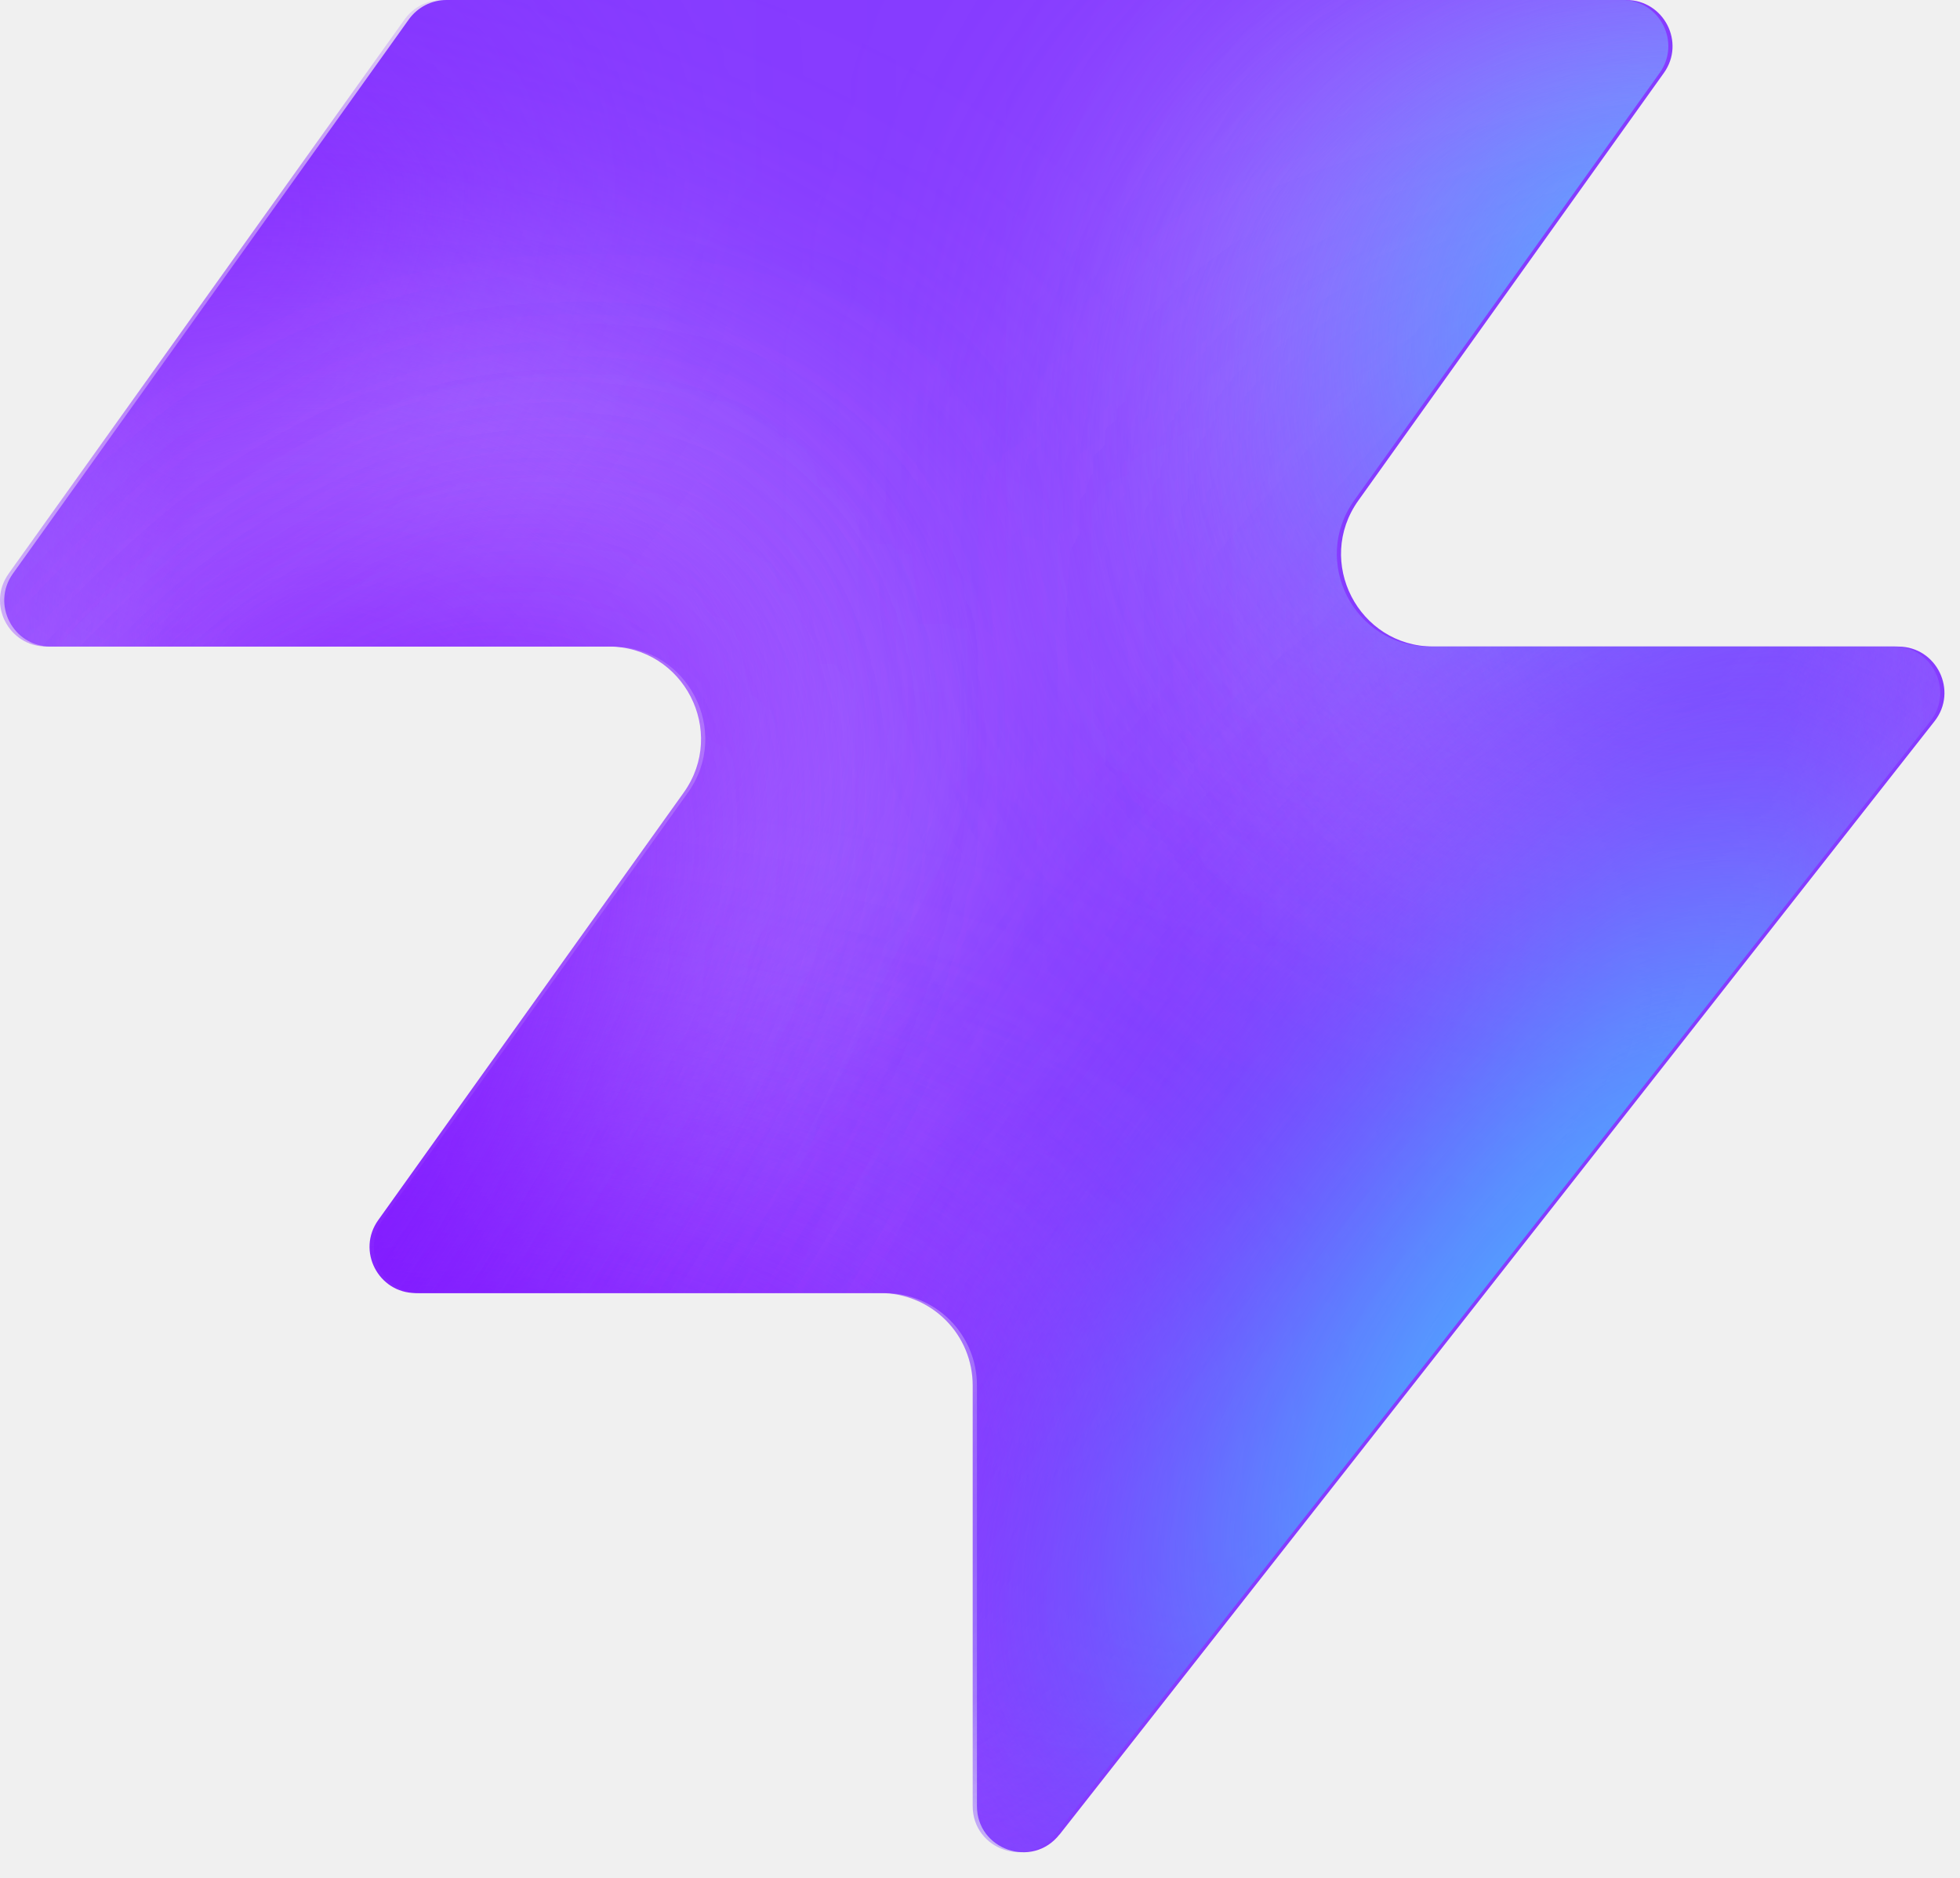
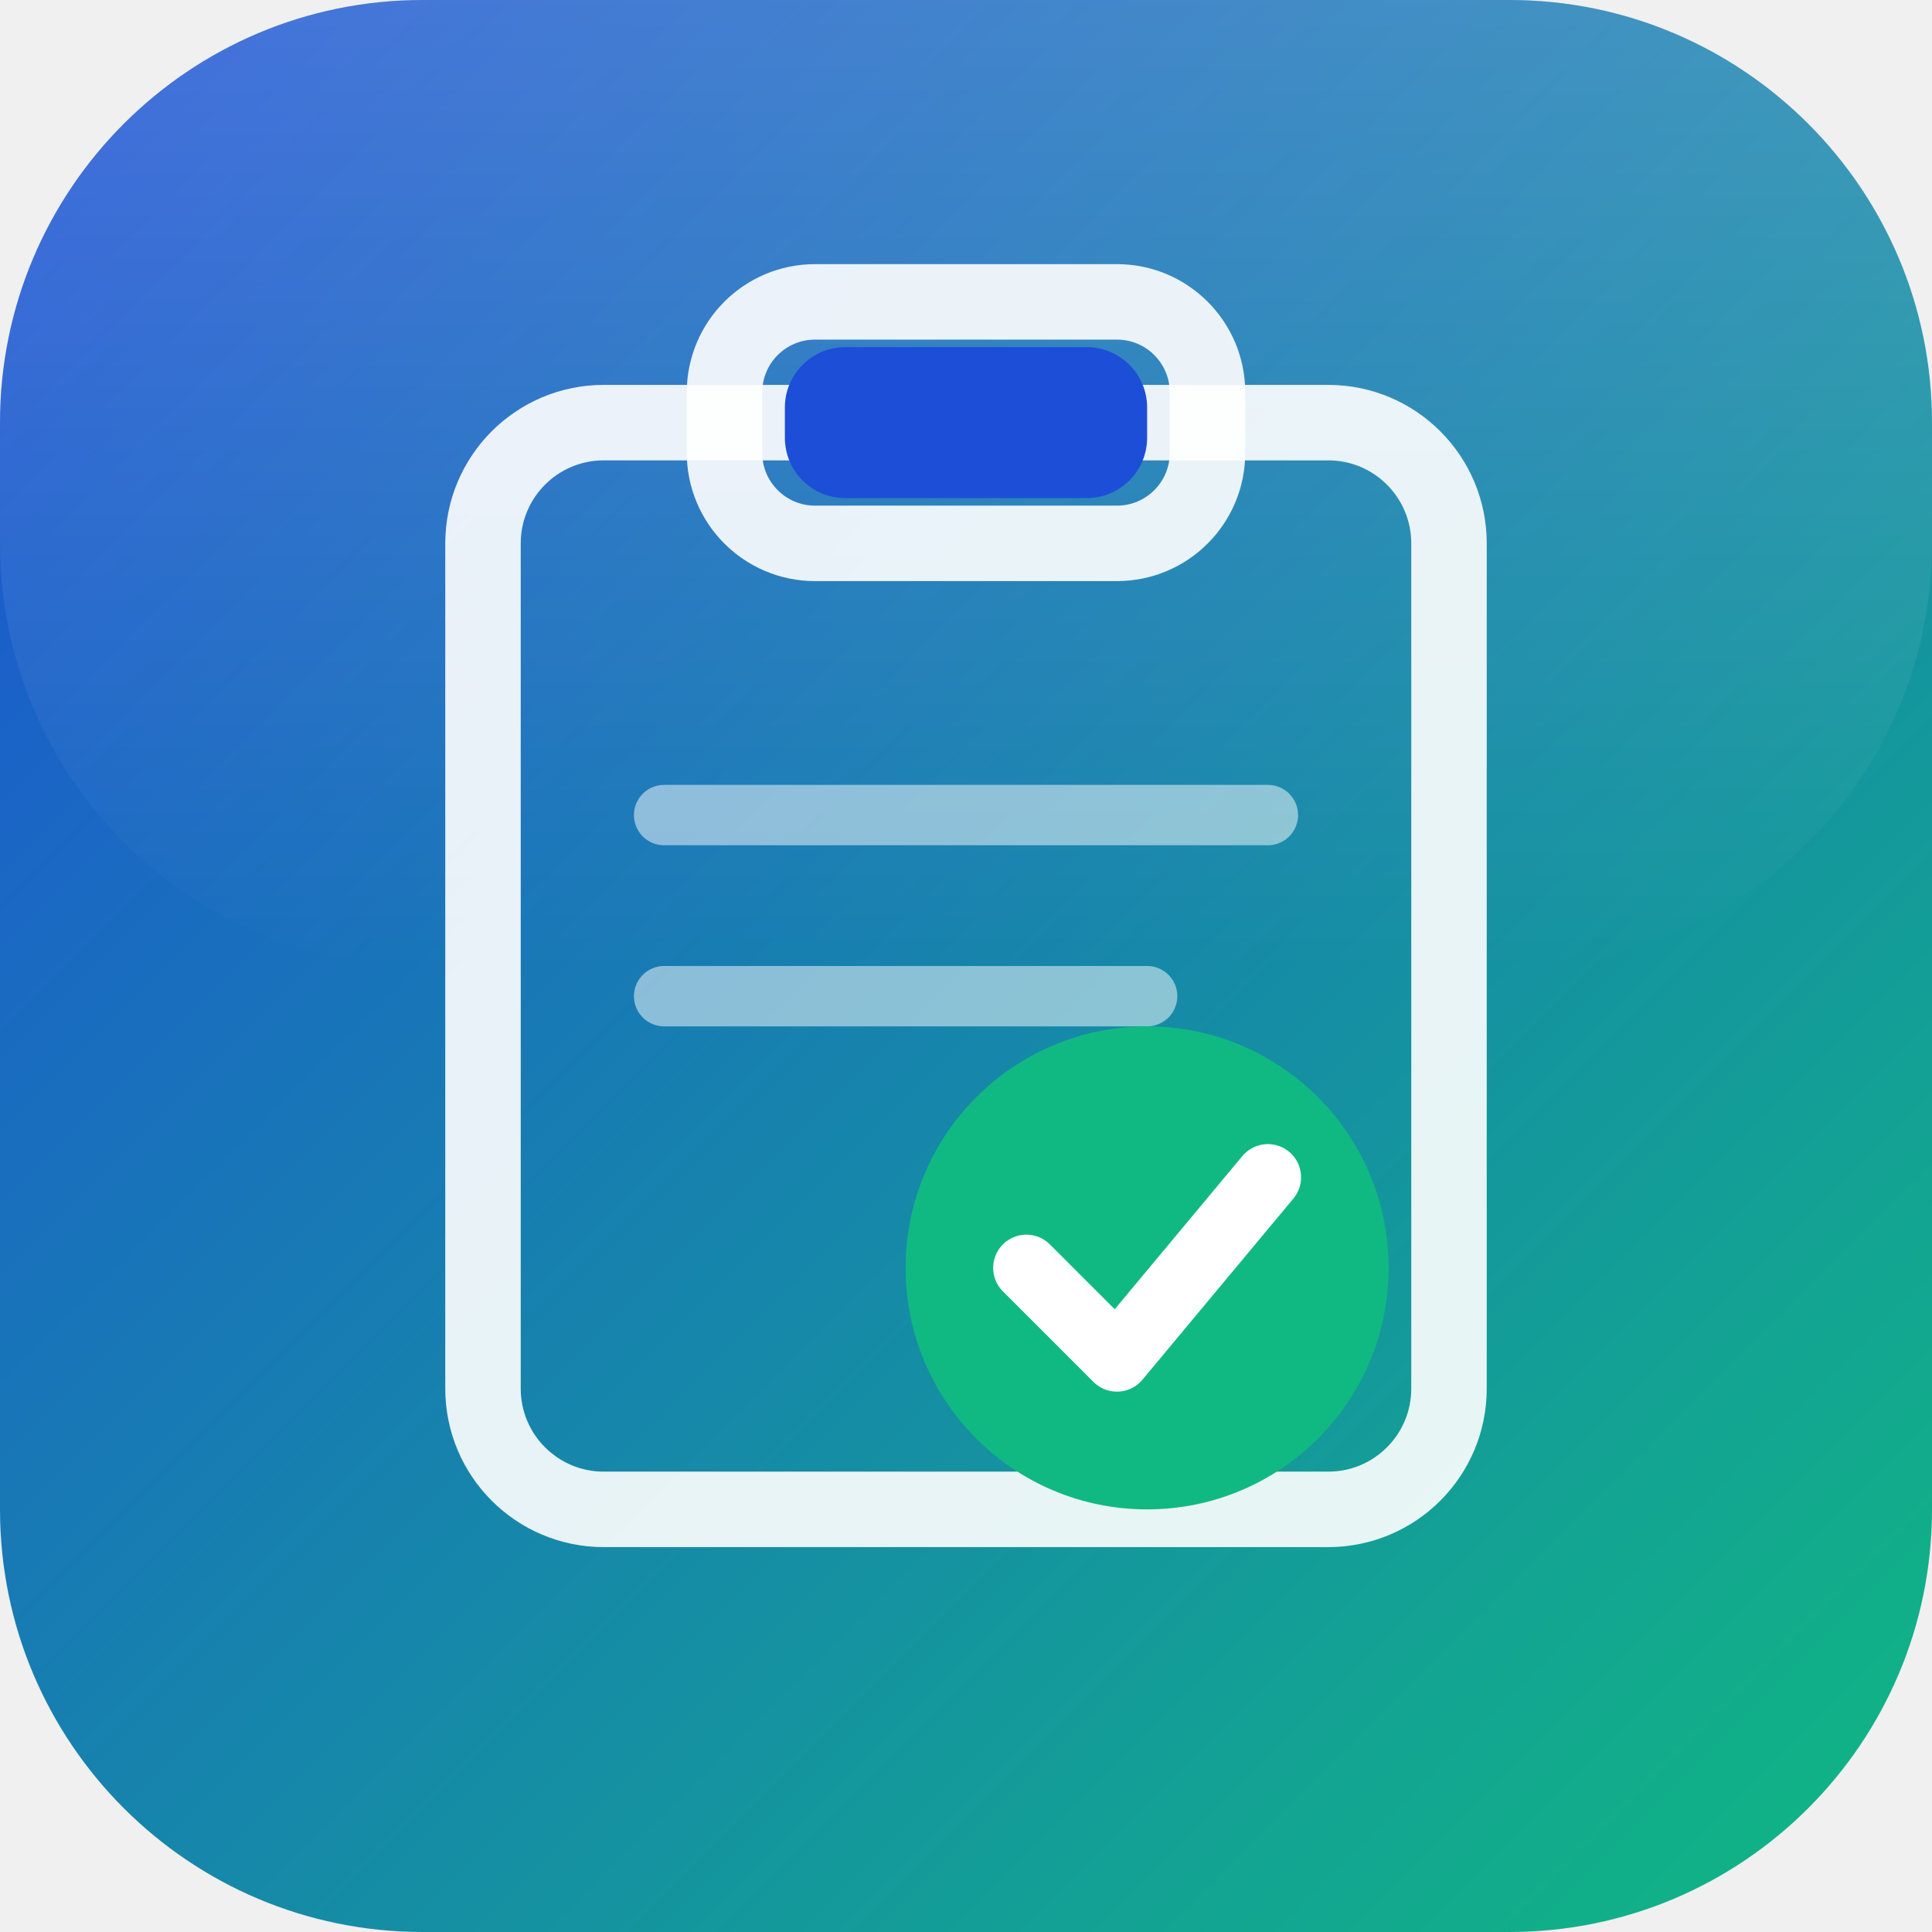
- <svg xmlns="http://www.w3.org/2000/svg" width="48" height="46" fill="none" viewBox="0 0 48 46">
-   <path fill="#863bff" d="M25.946 44.938c-.664.845-2.021.375-2.021-.698V33.937a2.26 2.26 0 0 0-2.262-2.262H10.287c-.92 0-1.456-1.04-.92-1.788l7.48-10.471c1.07-1.497 0-3.578-1.842-3.578H1.237c-.92 0-1.456-1.04-.92-1.788L10.013.474c.214-.297.556-.474.92-.474h28.894c.92 0 1.456 1.04.92 1.788l-7.48 10.471c-1.07 1.498 0 3.579 1.842 3.579h11.377c.943 0 1.473 1.088.89 1.83L25.947 44.94z" style="fill:#863bff;fill:color(display-p3 .525 .23 1);fill-opacity:1" />
-   <mask id="a" width="48" height="46" x="0" y="0" maskUnits="userSpaceOnUse" style="mask-type:alpha">
-     <path fill="#000" d="M25.842 44.938c-.664.844-2.021.375-2.021-.698V33.937a2.26 2.26 0 0 0-2.262-2.262H10.183c-.92 0-1.456-1.04-.92-1.788l7.48-10.471c1.07-1.498 0-3.579-1.842-3.579H1.133c-.92 0-1.456-1.04-.92-1.787L9.91.473c.214-.297.556-.474.92-.474h28.894c.92 0 1.456 1.04.92 1.788l-7.48 10.471c-1.07 1.498 0 3.578 1.842 3.578h11.377c.943 0 1.473 1.088.89 1.832L25.843 44.94z" style="fill:#000;fill-opacity:1" />
-   </mask>
-   <g mask="url(#a)">
-     <g filter="url(#b)">
-       <ellipse cx="5.508" cy="14.704" fill="#ede6ff" rx="5.508" ry="14.704" style="fill:#ede6ff;fill:color(display-p3 .927 .903 1);fill-opacity:1" transform="matrix(.00324 1 1 -.00324 -4.47 31.516)" />
-     </g>
-     <g filter="url(#c)">
-       <ellipse cx="10.399" cy="29.851" fill="#ede6ff" rx="10.399" ry="29.851" style="fill:#ede6ff;fill:color(display-p3 .927 .903 1);fill-opacity:1" transform="matrix(.00324 1 1 -.00324 -39.328 7.883)" />
-     </g>
-     <g filter="url(#d)">
-       <ellipse cx="5.508" cy="30.487" fill="#7e14ff" rx="5.508" ry="30.487" style="fill:#7e14ff;fill:color(display-p3 .492 .077 1);fill-opacity:1" transform="rotate(89.814 -25.913 -14.639)scale(1 -1)" />
-     </g>
-     <g filter="url(#e)">
-       <ellipse cx="5.508" cy="30.599" fill="#7e14ff" rx="5.508" ry="30.599" style="fill:#7e14ff;fill:color(display-p3 .492 .077 1);fill-opacity:1" transform="rotate(89.814 -32.644 -3.334)scale(1 -1)" />
-     </g>
-     <g filter="url(#f)">
-       <ellipse cx="5.508" cy="30.599" fill="#7e14ff" rx="5.508" ry="30.599" style="fill:#7e14ff;fill:color(display-p3 .492 .077 1);fill-opacity:1" transform="matrix(.00324 1 1 -.00324 -34.34 30.47)" />
-     </g>
-     <g filter="url(#g)">
-       <ellipse cx="14.072" cy="22.078" fill="#ede6ff" rx="14.072" ry="22.078" style="fill:#ede6ff;fill:color(display-p3 .927 .903 1);fill-opacity:1" transform="rotate(93.35 24.506 48.493)scale(-1 1)" />
-     </g>
-     <g filter="url(#h)">
-       <ellipse cx="3.47" cy="21.501" fill="#7e14ff" rx="3.47" ry="21.501" style="fill:#7e14ff;fill:color(display-p3 .492 .077 1);fill-opacity:1" transform="rotate(89.009 28.708 47.59)scale(-1 1)" />
-     </g>
-     <g filter="url(#i)">
-       <ellipse cx="3.47" cy="21.501" fill="#7e14ff" rx="3.47" ry="21.501" style="fill:#7e14ff;fill:color(display-p3 .492 .077 1);fill-opacity:1" transform="rotate(89.009 28.708 47.59)scale(-1 1)" />
-     </g>
-     <g filter="url(#j)">
-       <ellipse cx=".387" cy="8.972" fill="#7e14ff" rx="4.407" ry="29.108" style="fill:#7e14ff;fill:color(display-p3 .492 .077 1);fill-opacity:1" transform="rotate(39.51 .387 8.972)" />
-     </g>
-     <g filter="url(#k)">
-       <ellipse cx="47.523" cy="-6.092" fill="#7e14ff" rx="4.407" ry="29.108" style="fill:#7e14ff;fill:color(display-p3 .492 .077 1);fill-opacity:1" transform="rotate(37.892 47.523 -6.092)" />
-     </g>
-     <g filter="url(#l)">
-       <ellipse cx="41.412" cy="6.333" fill="#47bfff" rx="5.971" ry="9.665" style="fill:#47bfff;fill:color(display-p3 .28 .748 1);fill-opacity:1" transform="rotate(37.892 41.412 6.333)" />
-     </g>
-     <g filter="url(#m)">
-       <ellipse cx="-1.879" cy="38.332" fill="#7e14ff" rx="4.407" ry="29.108" style="fill:#7e14ff;fill:color(display-p3 .492 .077 1);fill-opacity:1" transform="rotate(37.892 -1.88 38.332)" />
-     </g>
-     <g filter="url(#n)">
-       <ellipse cx="-1.879" cy="38.332" fill="#7e14ff" rx="4.407" ry="29.108" style="fill:#7e14ff;fill:color(display-p3 .492 .077 1);fill-opacity:1" transform="rotate(37.892 -1.88 38.332)" />
-     </g>
-     <g filter="url(#o)">
-       <ellipse cx="35.651" cy="29.907" fill="#7e14ff" rx="4.407" ry="29.108" style="fill:#7e14ff;fill:color(display-p3 .492 .077 1);fill-opacity:1" transform="rotate(37.892 35.651 29.907)" />
-     </g>
-     <g filter="url(#p)">
-       <ellipse cx="38.418" cy="32.4" fill="#47bfff" rx="5.971" ry="15.297" style="fill:#47bfff;fill:color(display-p3 .28 .748 1);fill-opacity:1" transform="rotate(37.892 38.418 32.4)" />
-     </g>
-   </g>
+ <svg xmlns="http://www.w3.org/2000/svg" viewBox="0 0 64 64" width="64" height="64">
  <defs>
-     <filter id="b" width="60.045" height="41.654" x="-19.77" y="16.149" color-interpolation-filters="sRGB" filterUnits="userSpaceOnUse">
-       <feFlood flood-opacity="0" result="BackgroundImageFix" />
-       <feBlend in="SourceGraphic" in2="BackgroundImageFix" result="shape" />
-       <feGaussianBlur result="effect1_foregroundBlur_2002_17158" stdDeviation="7.659" />
-     </filter>
-     <filter id="c" width="90.34" height="51.437" x="-54.613" y="-7.533" color-interpolation-filters="sRGB" filterUnits="userSpaceOnUse">
-       <feFlood flood-opacity="0" result="BackgroundImageFix" />
-       <feBlend in="SourceGraphic" in2="BackgroundImageFix" result="shape" />
-       <feGaussianBlur result="effect1_foregroundBlur_2002_17158" stdDeviation="7.659" />
-     </filter>
-     <filter id="d" width="79.355" height="29.4" x="-49.64" y="2.03" color-interpolation-filters="sRGB" filterUnits="userSpaceOnUse">
-       <feFlood flood-opacity="0" result="BackgroundImageFix" />
-       <feBlend in="SourceGraphic" in2="BackgroundImageFix" result="shape" />
-       <feGaussianBlur result="effect1_foregroundBlur_2002_17158" stdDeviation="4.596" />
-     </filter>
-     <filter id="e" width="79.579" height="29.4" x="-45.045" y="20.029" color-interpolation-filters="sRGB" filterUnits="userSpaceOnUse">
-       <feFlood flood-opacity="0" result="BackgroundImageFix" />
-       <feBlend in="SourceGraphic" in2="BackgroundImageFix" result="shape" />
-       <feGaussianBlur result="effect1_foregroundBlur_2002_17158" stdDeviation="4.596" />
-     </filter>
-     <filter id="f" width="79.579" height="29.4" x="-43.513" y="21.178" color-interpolation-filters="sRGB" filterUnits="userSpaceOnUse">
-       <feFlood flood-opacity="0" result="BackgroundImageFix" />
-       <feBlend in="SourceGraphic" in2="BackgroundImageFix" result="shape" />
-       <feGaussianBlur result="effect1_foregroundBlur_2002_17158" stdDeviation="4.596" />
-     </filter>
-     <filter id="g" width="74.749" height="58.852" x="15.756" y="-17.901" color-interpolation-filters="sRGB" filterUnits="userSpaceOnUse">
-       <feFlood flood-opacity="0" result="BackgroundImageFix" />
-       <feBlend in="SourceGraphic" in2="BackgroundImageFix" result="shape" />
-       <feGaussianBlur result="effect1_foregroundBlur_2002_17158" stdDeviation="7.659" />
-     </filter>
-     <filter id="h" width="61.377" height="25.362" x="23.548" y="2.284" color-interpolation-filters="sRGB" filterUnits="userSpaceOnUse">
-       <feFlood flood-opacity="0" result="BackgroundImageFix" />
-       <feBlend in="SourceGraphic" in2="BackgroundImageFix" result="shape" />
-       <feGaussianBlur result="effect1_foregroundBlur_2002_17158" stdDeviation="4.596" />
-     </filter>
-     <filter id="i" width="61.377" height="25.362" x="23.548" y="2.284" color-interpolation-filters="sRGB" filterUnits="userSpaceOnUse">
-       <feFlood flood-opacity="0" result="BackgroundImageFix" />
-       <feBlend in="SourceGraphic" in2="BackgroundImageFix" result="shape" />
-       <feGaussianBlur result="effect1_foregroundBlur_2002_17158" stdDeviation="4.596" />
-     </filter>
-     <filter id="j" width="56.045" height="63.649" x="-27.636" y="-22.853" color-interpolation-filters="sRGB" filterUnits="userSpaceOnUse">
-       <feFlood flood-opacity="0" result="BackgroundImageFix" />
-       <feBlend in="SourceGraphic" in2="BackgroundImageFix" result="shape" />
-       <feGaussianBlur result="effect1_foregroundBlur_2002_17158" stdDeviation="4.596" />
-     </filter>
-     <filter id="k" width="54.814" height="64.646" x="20.116" y="-38.415" color-interpolation-filters="sRGB" filterUnits="userSpaceOnUse">
-       <feFlood flood-opacity="0" result="BackgroundImageFix" />
-       <feBlend in="SourceGraphic" in2="BackgroundImageFix" result="shape" />
-       <feGaussianBlur result="effect1_foregroundBlur_2002_17158" stdDeviation="4.596" />
-     </filter>
-     <filter id="l" width="33.541" height="35.313" x="24.641" y="-11.323" color-interpolation-filters="sRGB" filterUnits="userSpaceOnUse">
-       <feFlood flood-opacity="0" result="BackgroundImageFix" />
-       <feBlend in="SourceGraphic" in2="BackgroundImageFix" result="shape" />
-       <feGaussianBlur result="effect1_foregroundBlur_2002_17158" stdDeviation="4.596" />
-     </filter>
-     <filter id="m" width="54.814" height="64.646" x="-29.286" y="6.009" color-interpolation-filters="sRGB" filterUnits="userSpaceOnUse">
-       <feFlood flood-opacity="0" result="BackgroundImageFix" />
-       <feBlend in="SourceGraphic" in2="BackgroundImageFix" result="shape" />
-       <feGaussianBlur result="effect1_foregroundBlur_2002_17158" stdDeviation="4.596" />
-     </filter>
-     <filter id="n" width="54.814" height="64.646" x="-29.286" y="6.009" color-interpolation-filters="sRGB" filterUnits="userSpaceOnUse">
-       <feFlood flood-opacity="0" result="BackgroundImageFix" />
-       <feBlend in="SourceGraphic" in2="BackgroundImageFix" result="shape" />
-       <feGaussianBlur result="effect1_foregroundBlur_2002_17158" stdDeviation="4.596" />
-     </filter>
-     <filter id="o" width="54.814" height="64.646" x="8.244" y="-2.416" color-interpolation-filters="sRGB" filterUnits="userSpaceOnUse">
-       <feFlood flood-opacity="0" result="BackgroundImageFix" />
-       <feBlend in="SourceGraphic" in2="BackgroundImageFix" result="shape" />
-       <feGaussianBlur result="effect1_foregroundBlur_2002_17158" stdDeviation="4.596" />
-     </filter>
-     <filter id="p" width="39.409" height="43.623" x="18.713" y="10.588" color-interpolation-filters="sRGB" filterUnits="userSpaceOnUse">
-       <feFlood flood-opacity="0" result="BackgroundImageFix" />
-       <feBlend in="SourceGraphic" in2="BackgroundImageFix" result="shape" />
-       <feGaussianBlur result="effect1_foregroundBlur_2002_17158" stdDeviation="4.596" />
-     </filter>
+     <linearGradient id="bg" x1="0%" y1="0%" x2="100%" y2="100%">
+       <stop offset="0%" style="stop-color:#1d4ed8" />
+       <stop offset="100%" style="stop-color:#10b981" />
+     </linearGradient>
+     <linearGradient id="shine" x1="0%" y1="0%" x2="0%" y2="100%">
+       <stop offset="0%" style="stop-color:#ffffff;stop-opacity:0.18" />
+       <stop offset="100%" style="stop-color:#ffffff;stop-opacity:0" />
+     </linearGradient>
  </defs>
+   <rect width="64" height="64" rx="14" fill="url(#bg)" />
+   <rect width="64" height="32" rx="14" fill="url(#shine)" />
+   <rect x="16" y="14" width="32" height="36" rx="4" fill="none" stroke="#ffffff" stroke-width="2.5" stroke-opacity="0.9" />
+   <rect x="24" y="10" width="16" height="8" rx="3" fill="none" stroke="#ffffff" stroke-width="2.5" stroke-opacity="0.9" />
+   <rect x="26" y="11.5" width="12" height="5" rx="2" fill="#1d4ed8" />
+   <line x1="22" y1="27" x2="42" y2="27" stroke="#ffffff" stroke-width="2" stroke-opacity="0.5" stroke-linecap="round" />
+   <line x1="22" y1="33" x2="38" y2="33" stroke="#ffffff" stroke-width="2" stroke-opacity="0.5" stroke-linecap="round" />
+   <circle cx="38" cy="42" r="8" fill="#10b981" />
+   <polyline points="34,42 37,45 42,39" fill="none" stroke="#ffffff" stroke-width="2.2" stroke-linecap="round" stroke-linejoin="round" />
</svg>
